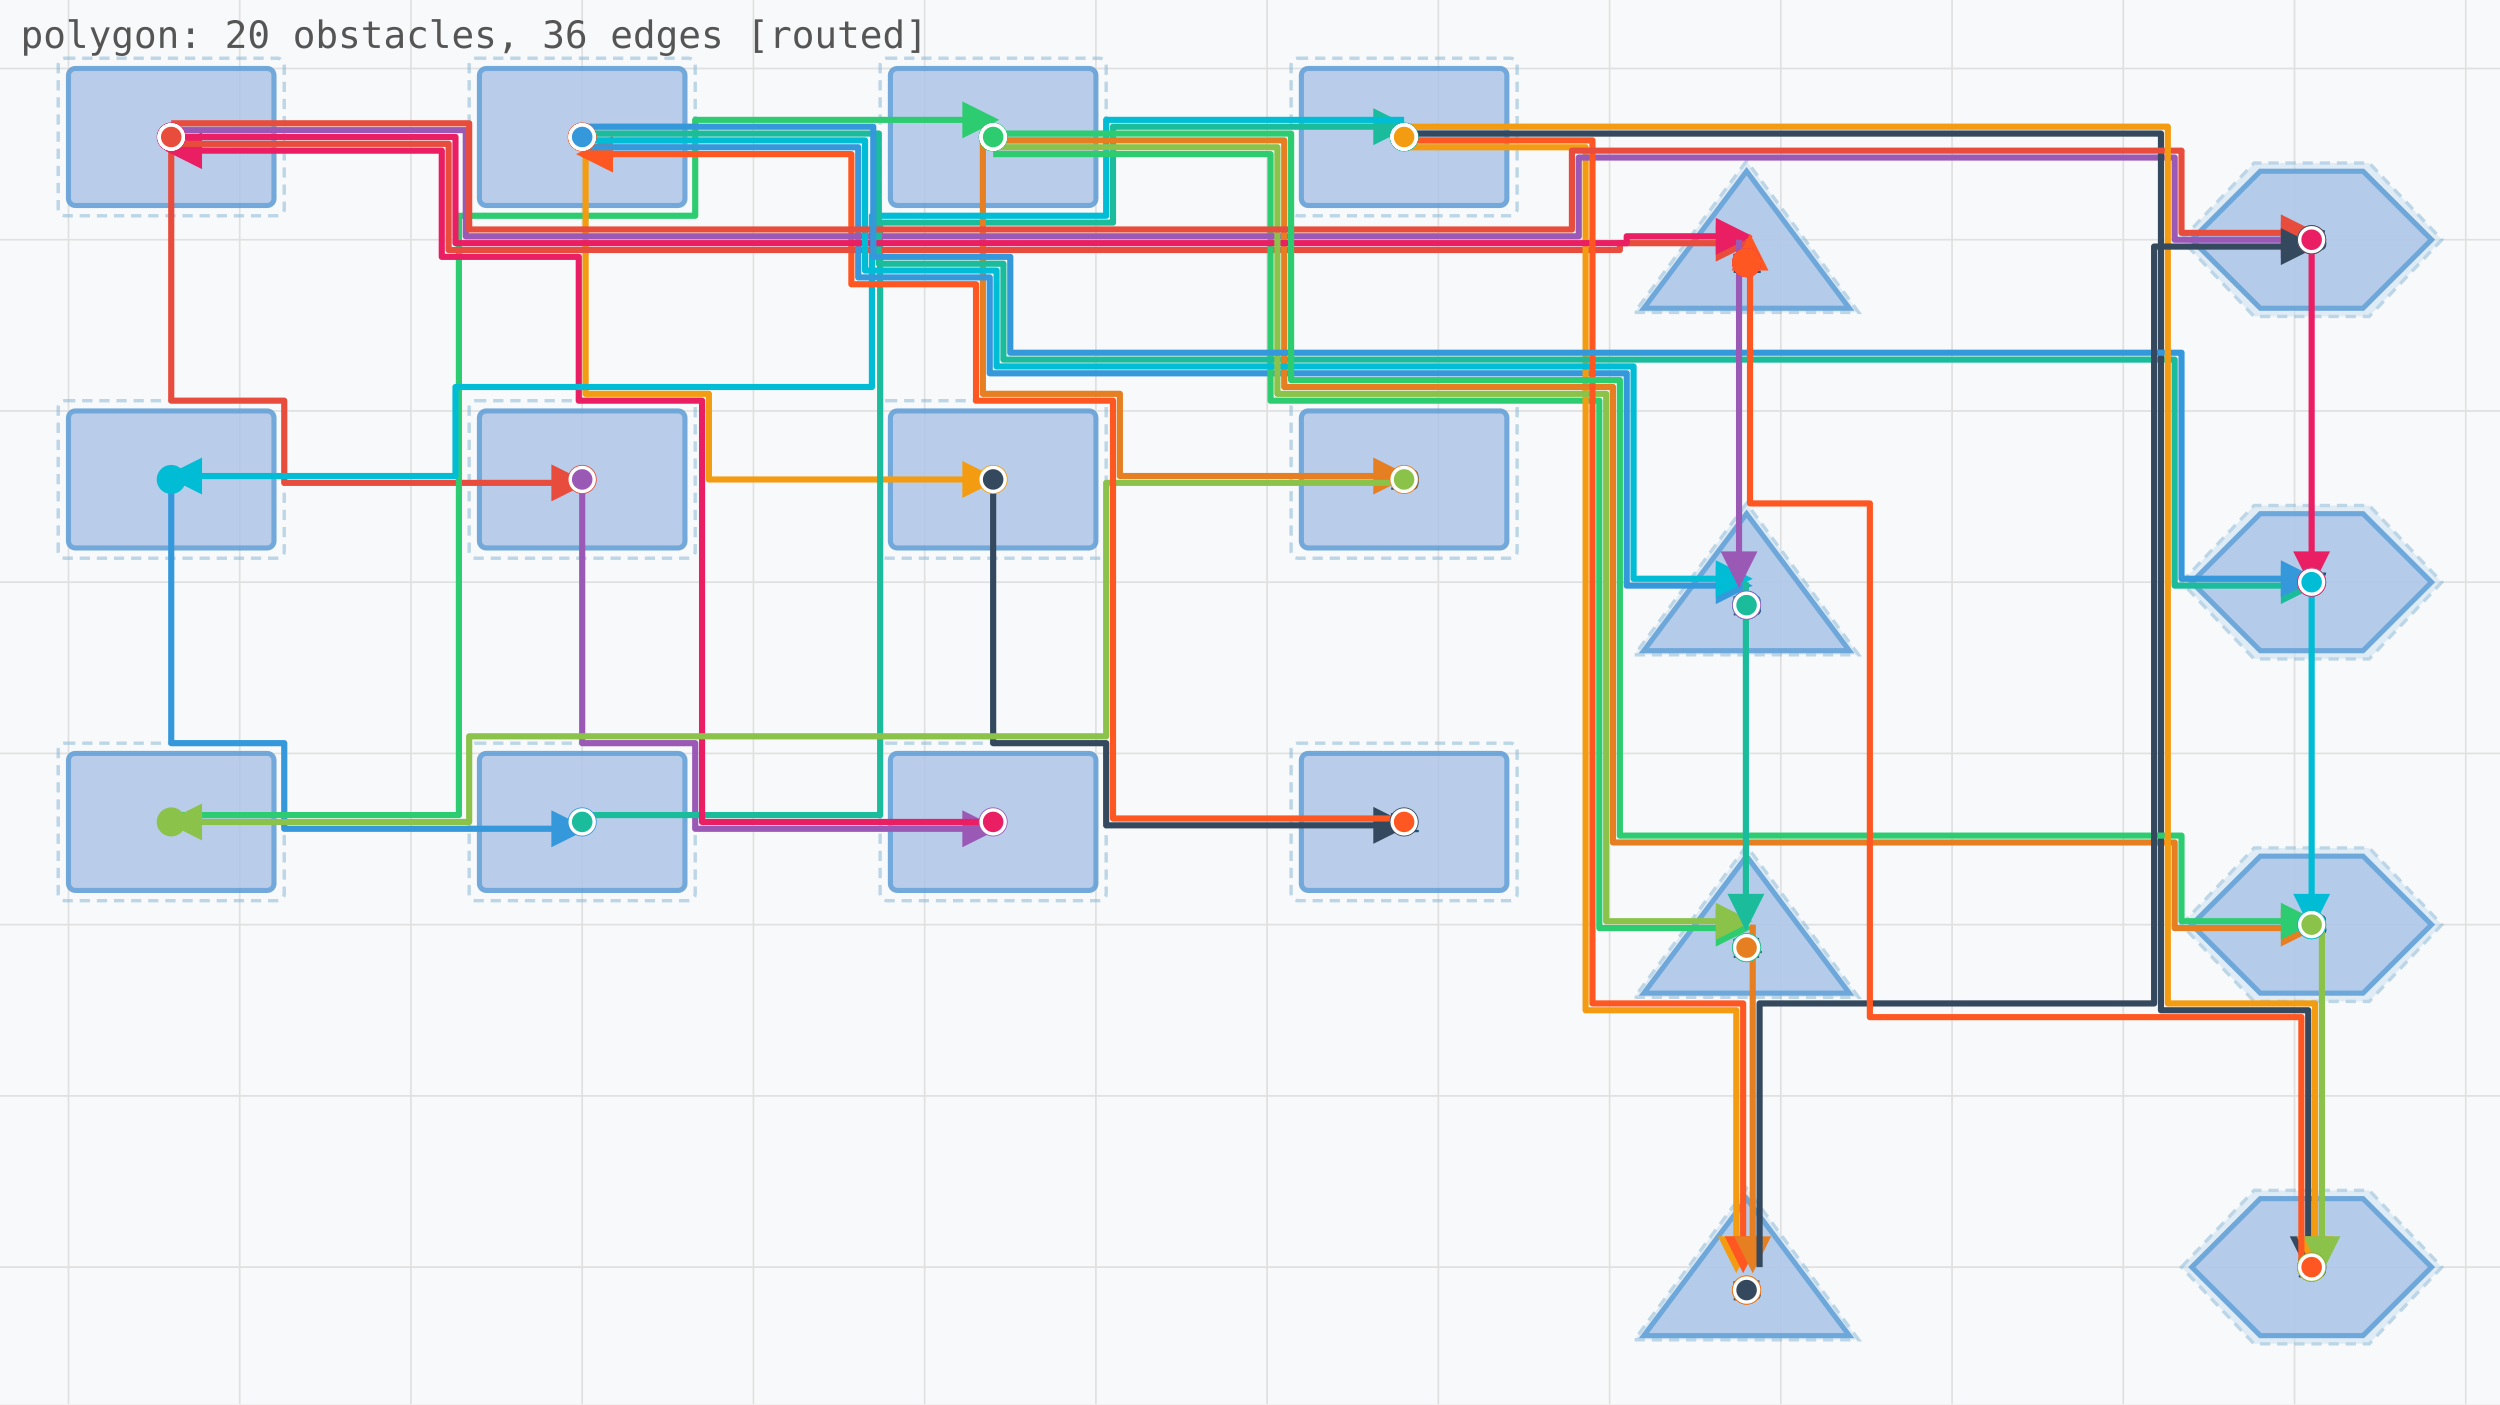
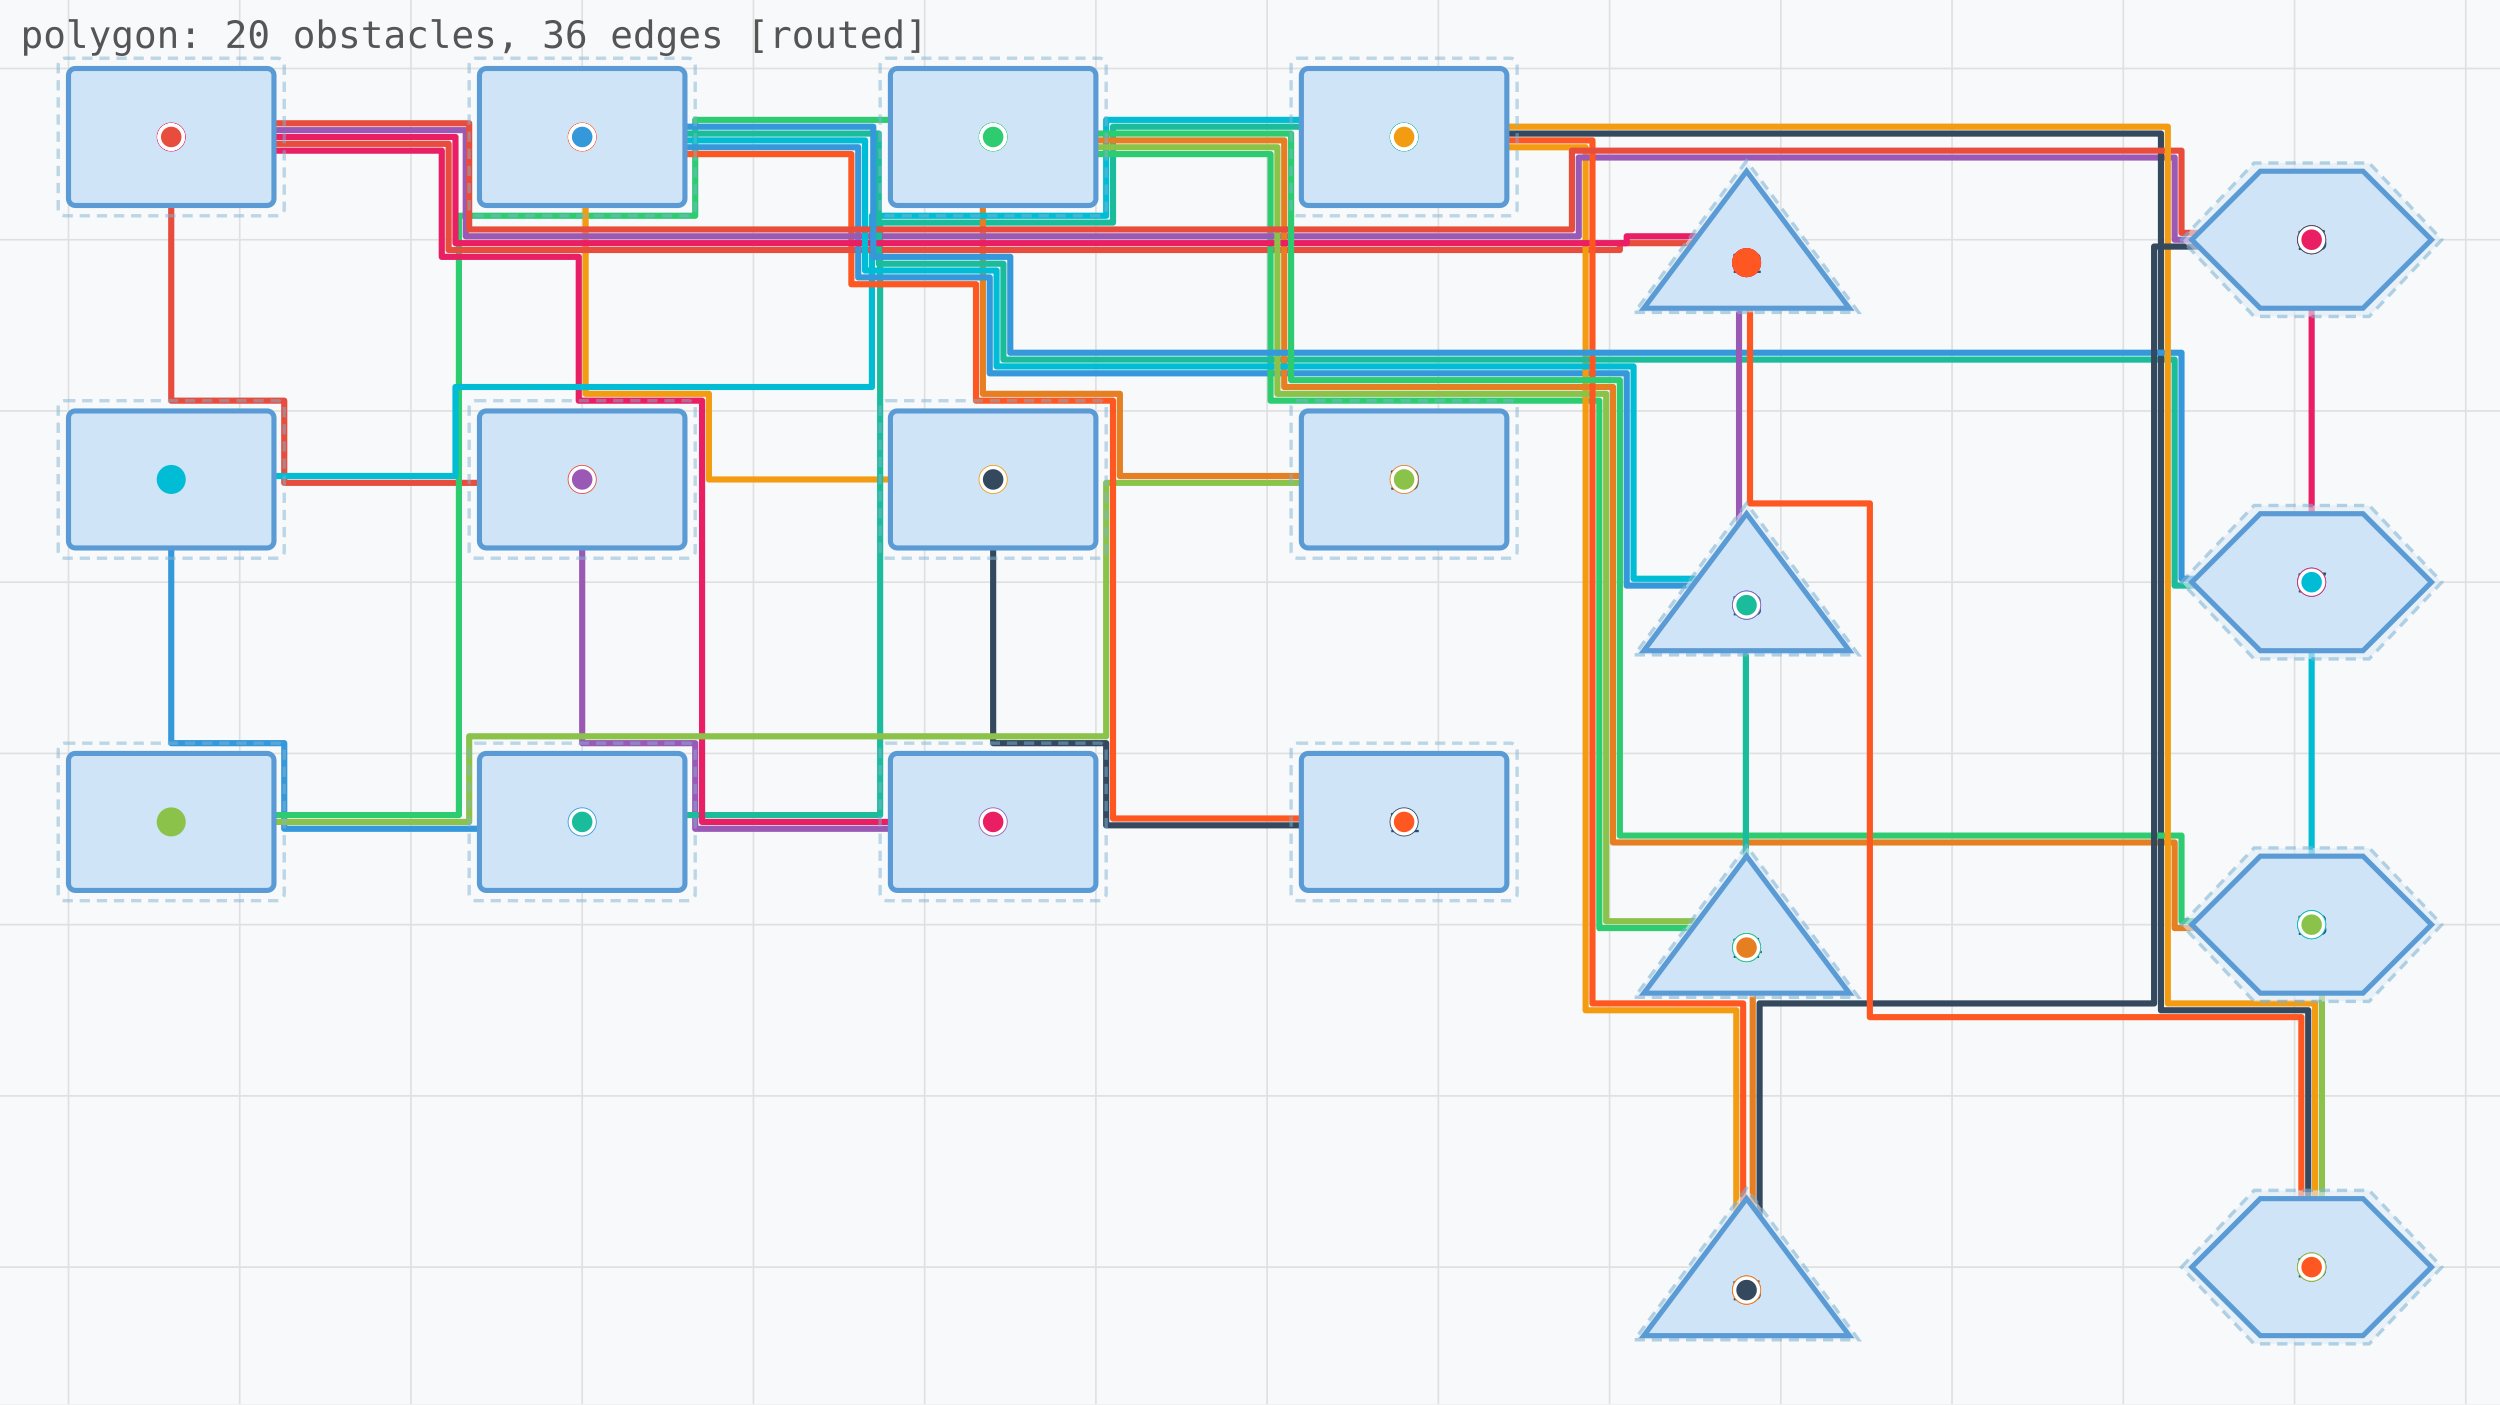
<svg xmlns="http://www.w3.org/2000/svg" width="730.0" height="410.0" style="font-family:monospace">
  <rect width="730.0" height="410.0" fill="#f8f9fa" />
  <defs>
    <marker id="arr" markerWidth="6" markerHeight="6" refX="5" refY="3" orient="auto">
      <path d="M0,0 L6,3 L0,6 Z" fill="context-stroke" />
    </marker>
  </defs>
  <line x1="-30" y1="0" x2="-30" y2="410" stroke="#e0e0e0" stroke-width="0.5" />
  <line x1="20" y1="0" x2="20" y2="410" stroke="#e0e0e0" stroke-width="0.5" />
  <line x1="70" y1="0" x2="70" y2="410" stroke="#e0e0e0" stroke-width="0.5" />
  <line x1="120" y1="0" x2="120" y2="410" stroke="#e0e0e0" stroke-width="0.5" />
  <line x1="170" y1="0" x2="170" y2="410" stroke="#e0e0e0" stroke-width="0.5" />
  <line x1="220" y1="0" x2="220" y2="410" stroke="#e0e0e0" stroke-width="0.5" />
  <line x1="270" y1="0" x2="270" y2="410" stroke="#e0e0e0" stroke-width="0.5" />
  <line x1="320" y1="0" x2="320" y2="410" stroke="#e0e0e0" stroke-width="0.5" />
  <line x1="370" y1="0" x2="370" y2="410" stroke="#e0e0e0" stroke-width="0.5" />
  <line x1="420" y1="0" x2="420" y2="410" stroke="#e0e0e0" stroke-width="0.5" />
  <line x1="470" y1="0" x2="470" y2="410" stroke="#e0e0e0" stroke-width="0.5" />
  <line x1="520" y1="0" x2="520" y2="410" stroke="#e0e0e0" stroke-width="0.5" />
  <line x1="570" y1="0" x2="570" y2="410" stroke="#e0e0e0" stroke-width="0.5" />
  <line x1="620" y1="0" x2="620" y2="410" stroke="#e0e0e0" stroke-width="0.5" />
  <line x1="670" y1="0" x2="670" y2="410" stroke="#e0e0e0" stroke-width="0.5" />
  <line x1="720" y1="0" x2="720" y2="410" stroke="#e0e0e0" stroke-width="0.5" />
  <line x1="0" y1="-30" x2="730" y2="-30" stroke="#e0e0e0" stroke-width="0.5" />
  <line x1="0" y1="20" x2="730" y2="20" stroke="#e0e0e0" stroke-width="0.5" />
  <line x1="0" y1="70" x2="730" y2="70" stroke="#e0e0e0" stroke-width="0.5" />
  <line x1="0" y1="120" x2="730" y2="120" stroke="#e0e0e0" stroke-width="0.5" />
  <line x1="0" y1="170" x2="730" y2="170" stroke="#e0e0e0" stroke-width="0.5" />
  <line x1="0" y1="220" x2="730" y2="220" stroke="#e0e0e0" stroke-width="0.5" />
  <line x1="0" y1="270" x2="730" y2="270" stroke="#e0e0e0" stroke-width="0.5" />
  <line x1="0" y1="320" x2="730" y2="320" stroke="#e0e0e0" stroke-width="0.5" />
  <line x1="0" y1="370" x2="730" y2="370" stroke="#e0e0e0" stroke-width="0.5" />
-   <rect x="17.0" y="17.0" width="66.0" height="46.0" rx="2" fill="none" stroke="#7fb3d3" stroke-width="1" opacity="0.5" stroke-dasharray="3,2" />
-   <rect x="20.0" y="20.0" width="60.0" height="40.0" rx="2" fill="#aec6e8" stroke="#5b9bd5" stroke-width="1.5" opacity="0.85" />
-   <text x="50.0" y="43.0" font-size="8" fill="#1a5276" text-anchor="middle">0</text>
-   <rect x="17.0" y="117.0" width="66.0" height="46.0" rx="2" fill="none" stroke="#7fb3d3" stroke-width="1" opacity="0.5" stroke-dasharray="3,2" />
-   <rect x="20.0" y="120.0" width="60.0" height="40.0" rx="2" fill="#aec6e8" stroke="#5b9bd5" stroke-width="1.5" opacity="0.85" />
-   <text x="50.0" y="143.0" font-size="8" fill="#1a5276" text-anchor="middle">1</text>
-   <rect x="17.0" y="217.0" width="66.0" height="46.0" rx="2" fill="none" stroke="#7fb3d3" stroke-width="1" opacity="0.5" stroke-dasharray="3,2" />
-   <rect x="20.0" y="220.0" width="60.0" height="40.0" rx="2" fill="#aec6e8" stroke="#5b9bd5" stroke-width="1.5" opacity="0.85" />
-   <text x="50.0" y="243.0" font-size="8" fill="#1a5276" text-anchor="middle">2</text>
-   <rect x="137.0" y="17.0" width="66.0" height="46.0" rx="2" fill="none" stroke="#7fb3d3" stroke-width="1" opacity="0.5" stroke-dasharray="3,2" />
-   <rect x="140.0" y="20.0" width="60.0" height="40.0" rx="2" fill="#aec6e8" stroke="#5b9bd5" stroke-width="1.5" opacity="0.85" />
-   <text x="170.0" y="43.0" font-size="8" fill="#1a5276" text-anchor="middle">3</text>
-   <rect x="137.0" y="117.0" width="66.0" height="46.0" rx="2" fill="none" stroke="#7fb3d3" stroke-width="1" opacity="0.5" stroke-dasharray="3,2" />
-   <rect x="140.0" y="120.0" width="60.0" height="40.0" rx="2" fill="#aec6e8" stroke="#5b9bd5" stroke-width="1.5" opacity="0.85" />
-   <text x="170.0" y="143.0" font-size="8" fill="#1a5276" text-anchor="middle">4</text>
-   <rect x="137.0" y="217.0" width="66.0" height="46.0" rx="2" fill="none" stroke="#7fb3d3" stroke-width="1" opacity="0.5" stroke-dasharray="3,2" />
-   <rect x="140.0" y="220.0" width="60.0" height="40.0" rx="2" fill="#aec6e8" stroke="#5b9bd5" stroke-width="1.5" opacity="0.85" />
-   <text x="170.0" y="243.0" font-size="8" fill="#1a5276" text-anchor="middle">5</text>
-   <rect x="257.0" y="17.0" width="66.0" height="46.0" rx="2" fill="none" stroke="#7fb3d3" stroke-width="1" opacity="0.5" stroke-dasharray="3,2" />
-   <rect x="260.0" y="20.0" width="60.0" height="40.0" rx="2" fill="#aec6e8" stroke="#5b9bd5" stroke-width="1.5" opacity="0.85" />
-   <text x="290.0" y="43.0" font-size="8" fill="#1a5276" text-anchor="middle">6</text>
-   <rect x="257.0" y="117.0" width="66.0" height="46.0" rx="2" fill="none" stroke="#7fb3d3" stroke-width="1" opacity="0.5" stroke-dasharray="3,2" />
-   <rect x="260.0" y="120.0" width="60.0" height="40.0" rx="2" fill="#aec6e8" stroke="#5b9bd5" stroke-width="1.5" opacity="0.85" />
-   <text x="290.0" y="143.0" font-size="8" fill="#1a5276" text-anchor="middle">7</text>
-   <rect x="257.0" y="217.0" width="66.0" height="46.0" rx="2" fill="none" stroke="#7fb3d3" stroke-width="1" opacity="0.5" stroke-dasharray="3,2" />
-   <rect x="260.0" y="220.0" width="60.0" height="40.0" rx="2" fill="#aec6e8" stroke="#5b9bd5" stroke-width="1.5" opacity="0.85" />
-   <text x="290.0" y="243.0" font-size="8" fill="#1a5276" text-anchor="middle">8</text>
-   <rect x="377.0" y="17.0" width="66.0" height="46.0" rx="2" fill="none" stroke="#7fb3d3" stroke-width="1" opacity="0.5" stroke-dasharray="3,2" />
-   <rect x="380.0" y="20.0" width="60.0" height="40.0" rx="2" fill="#aec6e8" stroke="#5b9bd5" stroke-width="1.5" opacity="0.85" />
-   <text x="410.0" y="43.0" font-size="8" fill="#1a5276" text-anchor="middle">9</text>
-   <rect x="377.0" y="117.0" width="66.0" height="46.0" rx="2" fill="none" stroke="#7fb3d3" stroke-width="1" opacity="0.5" stroke-dasharray="3,2" />
-   <rect x="380.0" y="120.0" width="60.0" height="40.0" rx="2" fill="#aec6e8" stroke="#5b9bd5" stroke-width="1.5" opacity="0.85" />
-   <text x="410.0" y="143.0" font-size="8" fill="#1a5276" text-anchor="middle">10</text>
-   <rect x="377.0" y="217.0" width="66.0" height="46.0" rx="2" fill="none" stroke="#7fb3d3" stroke-width="1" opacity="0.5" stroke-dasharray="3,2" />
-   <rect x="380.0" y="220.0" width="60.0" height="40.0" rx="2" fill="#aec6e8" stroke="#5b9bd5" stroke-width="1.5" opacity="0.85" />
-   <text x="410.0" y="243.0" font-size="8" fill="#1a5276" text-anchor="middle">11</text>
-   <polygon points="510.0,47.0 477.3,91.2 542.7,91.2" fill="#c8dff0" stroke="#7fb3d3" stroke-width="1" opacity="0.5" stroke-dasharray="3,2" />
-   <polygon points="510.0,50.0 480.0,90.0 540.0,90.0" fill="#aec6e8" stroke="#5b9bd5" stroke-width="1.5" opacity="0.85" />
-   <text x="510.0" y="79.7" font-size="8" fill="#1a5276" text-anchor="middle">12</text>
-   <polygon points="510.0,147.0 477.3,191.2 542.7,191.2" fill="#c8dff0" stroke="#7fb3d3" stroke-width="1" opacity="0.5" stroke-dasharray="3,2" />
-   <polygon points="510.0,150.0 480.0,190.0 540.0,190.0" fill="#aec6e8" stroke="#5b9bd5" stroke-width="1.5" opacity="0.85" />
-   <text x="510.0" y="179.7" font-size="8" fill="#1a5276" text-anchor="middle">13</text>
-   <polygon points="510.0,247.0 477.3,291.2 542.7,291.2" fill="#c8dff0" stroke="#7fb3d3" stroke-width="1" opacity="0.5" stroke-dasharray="3,2" />
-   <polygon points="510.0,250.0 480.0,290.0 540.0,290.0" fill="#aec6e8" stroke="#5b9bd5" stroke-width="1.5" opacity="0.85" />
-   <text x="510.0" y="279.7" font-size="8" fill="#1a5276" text-anchor="middle">14</text>
-   <polygon points="510.0,347.0 477.3,391.2 542.7,391.2" fill="#c8dff0" stroke="#7fb3d3" stroke-width="1" opacity="0.5" stroke-dasharray="3,2" />
-   <polygon points="510.0,350.0 480.0,390.0 540.0,390.0" fill="#aec6e8" stroke="#5b9bd5" stroke-width="1.5" opacity="0.85" />
-   <text x="510.0" y="379.7" font-size="8" fill="#1a5276" text-anchor="middle">15</text>
-   <polygon points="637.0,70.0 658.2,47.6 691.8,47.6 713.0,70.0 691.8,92.4 658.2,92.4" fill="#c8dff0" stroke="#7fb3d3" stroke-width="1" opacity="0.5" stroke-dasharray="3,2" />
-   <polygon points="640.0,70.0 660.0,50.0 690.0,50.0 710.0,70.0 690.0,90.0 660.0,90.0" fill="#aec6e8" stroke="#5b9bd5" stroke-width="1.5" opacity="0.85" />
-   <text x="675.0" y="73.0" font-size="8" fill="#1a5276" text-anchor="middle">16</text>
-   <polygon points="637.0,170.0 658.2,147.6 691.8,147.6 713.0,170.0 691.8,192.4 658.2,192.4" fill="#c8dff0" stroke="#7fb3d3" stroke-width="1" opacity="0.5" stroke-dasharray="3,2" />
-   <polygon points="640.0,170.0 660.0,150.0 690.0,150.0 710.0,170.0 690.0,190.0 660.0,190.0" fill="#aec6e8" stroke="#5b9bd5" stroke-width="1.5" opacity="0.85" />
-   <text x="675.0" y="173.0" font-size="8" fill="#1a5276" text-anchor="middle">17</text>
-   <polygon points="637.0,270.0 658.2,247.6 691.8,247.6 713.0,270.0 691.8,292.4 658.2,292.4" fill="#c8dff0" stroke="#7fb3d3" stroke-width="1" opacity="0.5" stroke-dasharray="3,2" />
-   <polygon points="640.0,270.0 660.0,250.0 690.0,250.0 710.0,270.0 690.0,290.0 660.0,290.0" fill="#aec6e8" stroke="#5b9bd5" stroke-width="1.5" opacity="0.85" />
-   <text x="675.0" y="273.0" font-size="8" fill="#1a5276" text-anchor="middle">18</text>
-   <polygon points="637.0,370.0 658.2,347.6 691.8,347.6 713.0,370.0 691.8,392.4 658.2,392.4" fill="#c8dff0" stroke="#7fb3d3" stroke-width="1" opacity="0.5" stroke-dasharray="3,2" />
-   <polygon points="640.0,370.0 660.0,350.0 690.0,350.0 710.0,370.0 690.0,390.0 660.0,390.0" fill="#aec6e8" stroke="#5b9bd5" stroke-width="1.5" opacity="0.85" />
-   <text x="675.0" y="373.0" font-size="8" fill="#1a5276" text-anchor="middle">19</text>
  <polyline points="50.0,40.0 50.0,117.0 83.0,117.0 83.0,141.0 170.0,141.0" fill="none" stroke="#e74c3c" stroke-width="1.8" stroke-linejoin="round" marker-end="url(#arr)" />
  <polyline points="50.0,140.0 50.0,217.0 83.0,217.0 83.0,242.0 170.0,242.0" fill="none" stroke="#3498db" stroke-width="1.8" stroke-linejoin="round" marker-end="url(#arr)" />
  <polyline points="50.0,238.0 134.0,238.0 134.0,63.0 203.0,63.0 203.0,35.0 290.0,35.0" fill="none" stroke="#2ecc71" stroke-width="1.8" stroke-linejoin="round" marker-end="url(#arr)" />
  <polyline points="171.0,40.0 171.0,115.0 207.0,115.0 207.0,140.0 290.0,140.0" fill="none" stroke="#f39c12" stroke-width="1.8" stroke-linejoin="round" marker-end="url(#arr)" />
  <polyline points="170.0,140.0 170.0,217.0 203.0,217.0 203.0,242.0 290.0,242.0" fill="none" stroke="#9b59b6" stroke-width="1.8" stroke-linejoin="round" marker-end="url(#arr)" />
  <polyline points="170.0,238.0 257.0,238.0 257.0,65.0 325.0,65.0 325.0,37.0 410.0,37.0" fill="none" stroke="#1abc9c" stroke-width="1.8" stroke-linejoin="round" marker-end="url(#arr)" />
  <polyline points="287.0,40.0 287.0,115.0 327.0,115.0 327.0,139.0 410.0,139.0" fill="none" stroke="#e67e22" stroke-width="1.8" stroke-linejoin="round" marker-end="url(#arr)" />
  <polyline points="290.0,140.0 290.0,217.0 323.0,217.0 323.0,241.0 410.0,241.0" fill="none" stroke="#34495e" stroke-width="1.8" stroke-linejoin="round" marker-end="url(#arr)" />
  <polyline points="290.0,240.0 205.0,240.0 205.0,117.0 169.0,117.0 169.0,75.0 129.0,75.0 129.0,44.0 50.0,44.0" fill="none" stroke="#e91e63" stroke-width="1.8" stroke-linejoin="round" marker-end="url(#arr)" />
  <polyline points="410.0,35.0 323.0,35.0 323.0,63.0 254.6,63.0 254.6,113.0 133.0,113.0 133.0,139.0 50.0,139.0" fill="none" stroke="#00bcd4" stroke-width="1.8" stroke-linejoin="round" marker-end="url(#arr)" />
  <polyline points="410.0,141.0 323.0,141.0 323.0,215.0 137.0,215.0 137.0,240.0 50.0,240.0" fill="none" stroke="#8bc34a" stroke-width="1.8" stroke-linejoin="round" marker-end="url(#arr)" />
  <polyline points="410.0,239.0 325.0,239.0 325.0,117.0 285.0,117.0 285.0,83.0 248.6,83.0 248.6,45.0 170.0,45.0" fill="none" stroke="#ff5722" stroke-width="1.8" stroke-linejoin="round" marker-end="url(#arr)" />
  <polyline points="50.0,42.0 131.0,42.0 131.0,73.0 473.0,73.0 473.0,71.0 510.0,71.0" fill="none" stroke="#e74c3c" stroke-width="1.8" stroke-linejoin="round" marker-end="url(#arr)" />
  <polyline points="170.0,43.0 250.6,43.0 250.6,81.0 289.0,81.0 289.0,109.0 475.0,109.0 475.0,171.0 510.0,171.0" fill="none" stroke="#3498db" stroke-width="1.8" stroke-linejoin="round" marker-end="url(#arr)" />
  <polyline points="290.0,45.0 371.0,45.0 371.0,117.0 467.0,117.0 467.0,271.0 510.0,271.0" fill="none" stroke="#2ecc71" stroke-width="1.8" stroke-linejoin="round" marker-end="url(#arr)" />
  <polyline points="410.0,43.0 463.0,43.0 463.0,295.0 507.0,295.0 507.0,370.0" fill="none" stroke="#f39c12" stroke-width="1.8" stroke-linejoin="round" marker-end="url(#arr)" />
  <polyline points="50.0,38.0 136.0,38.0 136.0,69.0 461.0,69.0 461.0,46.0 635.0,46.0 635.0,70.0 675.0,70.0" fill="none" stroke="#9b59b6" stroke-width="1.8" stroke-linejoin="round" marker-end="url(#arr)" />
  <polyline points="170.0,39.0 256.6,39.0 256.6,77.0 293.0,77.0 293.0,105.0 635.0,105.0 635.0,171.0 675.0,171.0" fill="none" stroke="#1abc9c" stroke-width="1.8" stroke-linejoin="round" marker-end="url(#arr)" />
  <polyline points="290.0,41.0 375.0,41.0 375.0,113.0 471.0,113.0 471.0,246.0 635.0,246.0 635.0,271.0 675.0,271.0" fill="none" stroke="#e67e22" stroke-width="1.8" stroke-linejoin="round" marker-end="url(#arr)" />
  <polyline points="410.0,39.0 631.0,39.0 631.0,295.0 674.0,295.0 674.0,370.0" fill="none" stroke="#34495e" stroke-width="1.8" stroke-linejoin="round" marker-end="url(#arr)" />
  <polyline points="50.0,40.0 133.0,40.0 133.0,71.0 475.0,71.0 475.0,69.0 510.0,69.0" fill="none" stroke="#e91e63" stroke-width="1.8" stroke-linejoin="round" marker-end="url(#arr)" />
  <polyline points="170.0,41.0 252.6,41.0 252.6,79.0 291.0,79.0 291.0,107.0 477.0,107.0 477.0,169.0 510.0,169.0" fill="none" stroke="#00bcd4" stroke-width="1.8" stroke-linejoin="round" marker-end="url(#arr)" />
  <polyline points="290.0,43.0 373.0,43.0 373.0,115.0 469.0,115.0 469.0,269.0 510.0,269.0" fill="none" stroke="#8bc34a" stroke-width="1.8" stroke-linejoin="round" marker-end="url(#arr)" />
  <polyline points="410.0,41.0 465.0,41.0 465.0,293.0 509.0,293.0 509.0,370.0" fill="none" stroke="#ff5722" stroke-width="1.8" stroke-linejoin="round" marker-end="url(#arr)" />
  <polyline points="50.0,36.0 137.0,36.0 137.0,67.0 459.0,67.0 459.0,44.0 637.0,44.0 637.0,68.0 675.0,68.0" fill="none" stroke="#e74c3c" stroke-width="1.8" stroke-linejoin="round" marker-end="url(#arr)" />
  <polyline points="170.0,37.0 255.0,37.0 255.0,75.0 295.0,75.0 295.0,103.0 637.0,103.0 637.0,169.0 675.0,169.0" fill="none" stroke="#3498db" stroke-width="1.8" stroke-linejoin="round" marker-end="url(#arr)" />
  <polyline points="290.0,39.0 377.0,39.0 377.0,111.0 473.0,111.0 473.0,244.0 637.0,244.0 637.0,269.0 675.0,269.0" fill="none" stroke="#2ecc71" stroke-width="1.8" stroke-linejoin="round" marker-end="url(#arr)" />
  <polyline points="410.0,37.0 633.0,37.0 633.0,293.0 676.0,293.0 676.0,370.0" fill="none" stroke="#f39c12" stroke-width="1.8" stroke-linejoin="round" marker-end="url(#arr)" />
  <polyline points="507.8,70.0 507.8,170.0" fill="none" stroke="#9b59b6" stroke-width="1.8" stroke-linejoin="round" marker-end="url(#arr)" />
  <polyline points="509.8,170.0 509.8,270.0" fill="none" stroke="#1abc9c" stroke-width="1.8" stroke-linejoin="round" marker-end="url(#arr)" />
  <polyline points="511.8,270.0 511.8,370.0" fill="none" stroke="#e67e22" stroke-width="1.8" stroke-linejoin="round" marker-end="url(#arr)" />
  <polyline points="513.8,370.0 513.8,293.0 629.0,293.0 629.0,72.0 675.0,72.0" fill="none" stroke="#34495e" stroke-width="1.8" stroke-linejoin="round" marker-end="url(#arr)" />
  <polyline points="675.0,70.0 675.0,170.0" fill="none" stroke="#e91e63" stroke-width="1.8" stroke-linejoin="round" marker-end="url(#arr)" />
  <polyline points="675.0,170.0 675.0,270.0" fill="none" stroke="#00bcd4" stroke-width="1.8" stroke-linejoin="round" marker-end="url(#arr)" />
  <polyline points="678.0,270.0 678.0,370.0" fill="none" stroke="#8bc34a" stroke-width="1.8" stroke-linejoin="round" marker-end="url(#arr)" />
  <polyline points="672.0,370.0 672.0,297.0 546.0,297.0 546.0,147.0 511.0,147.0 511.0,70.0" fill="none" stroke="#ff5722" stroke-width="1.8" stroke-linejoin="round" marker-end="url(#arr)" />
+   <rect x="17.0" y="17.0" width="66.0" height="46.0" rx="2" fill="none" stroke="#7fb3d3" stroke-width="1" opacity="0.5" stroke-dasharray="3,2" />
+   <rect x="20.0" y="20.0" width="60.0" height="40.0" rx="2" fill="#d0e4f7" stroke="#5b9bd5" stroke-width="1.5" opacity="1.0" />
+   <text x="50.0" y="43.0" font-size="8" fill="#1a5276" text-anchor="middle">0</text>
+   <rect x="17.0" y="117.0" width="66.0" height="46.0" rx="2" fill="none" stroke="#7fb3d3" stroke-width="1" opacity="0.5" stroke-dasharray="3,2" />
+   <rect x="20.0" y="120.0" width="60.0" height="40.0" rx="2" fill="#d0e4f7" stroke="#5b9bd5" stroke-width="1.5" opacity="1.0" />
+   <text x="50.0" y="143.0" font-size="8" fill="#1a5276" text-anchor="middle">1</text>
+   <rect x="17.0" y="217.0" width="66.0" height="46.0" rx="2" fill="none" stroke="#7fb3d3" stroke-width="1" opacity="0.5" stroke-dasharray="3,2" />
+   <rect x="20.0" y="220.0" width="60.0" height="40.0" rx="2" fill="#d0e4f7" stroke="#5b9bd5" stroke-width="1.5" opacity="1.0" />
+   <text x="50.0" y="243.0" font-size="8" fill="#1a5276" text-anchor="middle">2</text>
+   <rect x="137.0" y="17.0" width="66.0" height="46.0" rx="2" fill="none" stroke="#7fb3d3" stroke-width="1" opacity="0.5" stroke-dasharray="3,2" />
+   <rect x="140.0" y="20.0" width="60.0" height="40.0" rx="2" fill="#d0e4f7" stroke="#5b9bd5" stroke-width="1.5" opacity="1.0" />
+   <text x="170.0" y="43.0" font-size="8" fill="#1a5276" text-anchor="middle">3</text>
+   <rect x="137.0" y="117.0" width="66.0" height="46.0" rx="2" fill="none" stroke="#7fb3d3" stroke-width="1" opacity="0.5" stroke-dasharray="3,2" />
+   <rect x="140.0" y="120.0" width="60.0" height="40.0" rx="2" fill="#d0e4f7" stroke="#5b9bd5" stroke-width="1.5" opacity="1.0" />
+   <text x="170.0" y="143.0" font-size="8" fill="#1a5276" text-anchor="middle">4</text>
+   <rect x="137.0" y="217.0" width="66.0" height="46.0" rx="2" fill="none" stroke="#7fb3d3" stroke-width="1" opacity="0.5" stroke-dasharray="3,2" />
+   <rect x="140.0" y="220.0" width="60.0" height="40.0" rx="2" fill="#d0e4f7" stroke="#5b9bd5" stroke-width="1.5" opacity="1.0" />
+   <text x="170.0" y="243.0" font-size="8" fill="#1a5276" text-anchor="middle">5</text>
+   <rect x="257.0" y="17.0" width="66.0" height="46.0" rx="2" fill="none" stroke="#7fb3d3" stroke-width="1" opacity="0.5" stroke-dasharray="3,2" />
+   <rect x="260.0" y="20.0" width="60.0" height="40.0" rx="2" fill="#d0e4f7" stroke="#5b9bd5" stroke-width="1.5" opacity="1.0" />
+   <text x="290.0" y="43.0" font-size="8" fill="#1a5276" text-anchor="middle">6</text>
+   <rect x="257.0" y="117.0" width="66.0" height="46.0" rx="2" fill="none" stroke="#7fb3d3" stroke-width="1" opacity="0.5" stroke-dasharray="3,2" />
+   <rect x="260.0" y="120.0" width="60.0" height="40.0" rx="2" fill="#d0e4f7" stroke="#5b9bd5" stroke-width="1.5" opacity="1.0" />
+   <text x="290.0" y="143.0" font-size="8" fill="#1a5276" text-anchor="middle">7</text>
+   <rect x="257.0" y="217.0" width="66.0" height="46.0" rx="2" fill="none" stroke="#7fb3d3" stroke-width="1" opacity="0.5" stroke-dasharray="3,2" />
+   <rect x="260.0" y="220.0" width="60.0" height="40.0" rx="2" fill="#d0e4f7" stroke="#5b9bd5" stroke-width="1.5" opacity="1.0" />
+   <text x="290.0" y="243.0" font-size="8" fill="#1a5276" text-anchor="middle">8</text>
+   <rect x="377.0" y="17.0" width="66.0" height="46.0" rx="2" fill="none" stroke="#7fb3d3" stroke-width="1" opacity="0.5" stroke-dasharray="3,2" />
+   <rect x="380.0" y="20.0" width="60.0" height="40.0" rx="2" fill="#d0e4f7" stroke="#5b9bd5" stroke-width="1.5" opacity="1.0" />
+   <text x="410.0" y="43.0" font-size="8" fill="#1a5276" text-anchor="middle">9</text>
+   <rect x="377.0" y="117.0" width="66.0" height="46.0" rx="2" fill="none" stroke="#7fb3d3" stroke-width="1" opacity="0.5" stroke-dasharray="3,2" />
+   <rect x="380.0" y="120.0" width="60.0" height="40.0" rx="2" fill="#d0e4f7" stroke="#5b9bd5" stroke-width="1.5" opacity="1.0" />
+   <text x="410.0" y="143.0" font-size="8" fill="#1a5276" text-anchor="middle">10</text>
+   <rect x="377.0" y="217.0" width="66.0" height="46.0" rx="2" fill="none" stroke="#7fb3d3" stroke-width="1" opacity="0.5" stroke-dasharray="3,2" />
+   <rect x="380.0" y="220.0" width="60.0" height="40.0" rx="2" fill="#d0e4f7" stroke="#5b9bd5" stroke-width="1.5" opacity="1.0" />
+   <text x="410.0" y="243.0" font-size="8" fill="#1a5276" text-anchor="middle">11</text>
+   <polygon points="510.0,47.0 477.3,91.2 542.7,91.2" fill="#deeaf7" stroke="#7fb3d3" stroke-width="1" opacity="0.6" stroke-dasharray="3,2" />
+   <polygon points="510.0,50.0 480.0,90.0 540.0,90.0" fill="#d0e4f7" stroke="#5b9bd5" stroke-width="1.5" opacity="1.0" />
+   <text x="510.0" y="79.7" font-size="8" fill="#1a5276" text-anchor="middle">12</text>
+   <polygon points="510.0,147.0 477.3,191.2 542.7,191.2" fill="#deeaf7" stroke="#7fb3d3" stroke-width="1" opacity="0.6" stroke-dasharray="3,2" />
+   <polygon points="510.0,150.0 480.0,190.0 540.0,190.0" fill="#d0e4f7" stroke="#5b9bd5" stroke-width="1.5" opacity="1.0" />
+   <text x="510.0" y="179.7" font-size="8" fill="#1a5276" text-anchor="middle">13</text>
+   <polygon points="510.0,247.0 477.3,291.2 542.7,291.2" fill="#deeaf7" stroke="#7fb3d3" stroke-width="1" opacity="0.6" stroke-dasharray="3,2" />
+   <polygon points="510.0,250.0 480.0,290.0 540.0,290.0" fill="#d0e4f7" stroke="#5b9bd5" stroke-width="1.5" opacity="1.0" />
+   <text x="510.0" y="279.7" font-size="8" fill="#1a5276" text-anchor="middle">14</text>
+   <polygon points="510.0,347.0 477.3,391.2 542.7,391.2" fill="#deeaf7" stroke="#7fb3d3" stroke-width="1" opacity="0.6" stroke-dasharray="3,2" />
+   <polygon points="510.0,350.0 480.0,390.0 540.0,390.0" fill="#d0e4f7" stroke="#5b9bd5" stroke-width="1.5" opacity="1.0" />
+   <text x="510.0" y="379.7" font-size="8" fill="#1a5276" text-anchor="middle">15</text>
+   <polygon points="637.0,70.0 658.2,47.6 691.8,47.6 713.0,70.0 691.8,92.4 658.2,92.4" fill="#deeaf7" stroke="#7fb3d3" stroke-width="1" opacity="0.6" stroke-dasharray="3,2" />
+   <polygon points="640.0,70.0 660.0,50.0 690.0,50.0 710.0,70.0 690.0,90.0 660.0,90.0" fill="#d0e4f7" stroke="#5b9bd5" stroke-width="1.5" opacity="1.0" />
+   <text x="675.0" y="73.0" font-size="8" fill="#1a5276" text-anchor="middle">16</text>
+   <polygon points="637.0,170.0 658.2,147.6 691.8,147.6 713.0,170.0 691.8,192.4 658.2,192.4" fill="#deeaf7" stroke="#7fb3d3" stroke-width="1" opacity="0.6" stroke-dasharray="3,2" />
+   <polygon points="640.0,170.0 660.0,150.0 690.0,150.0 710.0,170.0 690.0,190.0 660.0,190.0" fill="#d0e4f7" stroke="#5b9bd5" stroke-width="1.5" opacity="1.0" />
+   <text x="675.0" y="173.0" font-size="8" fill="#1a5276" text-anchor="middle">17</text>
+   <polygon points="637.0,270.0 658.2,247.6 691.8,247.6 713.0,270.0 691.8,292.4 658.2,292.4" fill="#deeaf7" stroke="#7fb3d3" stroke-width="1" opacity="0.6" stroke-dasharray="3,2" />
+   <polygon points="640.0,270.0 660.0,250.0 690.0,250.0 710.0,270.0 690.0,290.0 660.0,290.0" fill="#d0e4f7" stroke="#5b9bd5" stroke-width="1.5" opacity="1.0" />
+   <text x="675.0" y="273.0" font-size="8" fill="#1a5276" text-anchor="middle">18</text>
+   <polygon points="637.0,370.0 658.2,347.6 691.8,347.6 713.0,370.0 691.8,392.4 658.2,392.4" fill="#deeaf7" stroke="#7fb3d3" stroke-width="1" opacity="0.6" stroke-dasharray="3,2" />
+   <polygon points="640.0,370.0 660.0,350.0 690.0,350.0 710.0,370.0 690.0,390.0 660.0,390.0" fill="#d0e4f7" stroke="#5b9bd5" stroke-width="1.5" opacity="1.0" />
+   <text x="675.0" y="373.0" font-size="8" fill="#1a5276" text-anchor="middle">19</text>
  <circle cx="50.0" cy="40.0" r="3.5" fill="#e74c3c" stroke="#fff" stroke-width="1" />
  <circle cx="170.0" cy="140.0" r="3.5" fill="#e74c3c" stroke="#e74c3c" stroke-width="1.5" />
  <circle cx="50.0" cy="140.0" r="3.5" fill="#3498db" stroke="#fff" stroke-width="1" />
  <circle cx="170.0" cy="240.0" r="3.5" fill="#3498db" stroke="#3498db" stroke-width="1.5" />
  <circle cx="50.0" cy="240.0" r="3.5" fill="#2ecc71" stroke="#fff" stroke-width="1" />
  <circle cx="290.0" cy="40.0" r="3.5" fill="#2ecc71" stroke="#2ecc71" stroke-width="1.5" />
  <circle cx="170.0" cy="40.0" r="3.5" fill="#f39c12" stroke="#fff" stroke-width="1" />
  <circle cx="290.0" cy="140.0" r="3.5" fill="#f39c12" stroke="#f39c12" stroke-width="1.5" />
  <circle cx="170.0" cy="140.0" r="3.5" fill="#9b59b6" stroke="#fff" stroke-width="1" />
  <circle cx="290.0" cy="240.0" r="3.5" fill="#9b59b6" stroke="#9b59b6" stroke-width="1.5" />
  <circle cx="170.0" cy="240.0" r="3.5" fill="#1abc9c" stroke="#fff" stroke-width="1" />
  <circle cx="410.0" cy="40.0" r="3.5" fill="#1abc9c" stroke="#1abc9c" stroke-width="1.5" />
  <circle cx="290.0" cy="40.0" r="3.5" fill="#e67e22" stroke="#fff" stroke-width="1" />
  <circle cx="410.0" cy="140.0" r="3.5" fill="#e67e22" stroke="#e67e22" stroke-width="1.5" />
  <circle cx="290.0" cy="140.0" r="3.5" fill="#34495e" stroke="#fff" stroke-width="1" />
  <circle cx="410.0" cy="240.0" r="3.5" fill="#34495e" stroke="#34495e" stroke-width="1.5" />
  <circle cx="290.0" cy="240.0" r="3.5" fill="#e91e63" stroke="#fff" stroke-width="1" />
  <circle cx="50.0" cy="40.0" r="3.5" fill="#e91e63" stroke="#e91e63" stroke-width="1.5" />
  <circle cx="410.0" cy="40.0" r="3.5" fill="#00bcd4" stroke="#fff" stroke-width="1" />
  <circle cx="50.0" cy="140.0" r="3.5" fill="#00bcd4" stroke="#00bcd4" stroke-width="1.5" />
  <circle cx="410.0" cy="140.0" r="3.5" fill="#8bc34a" stroke="#fff" stroke-width="1" />
  <circle cx="50.0" cy="240.0" r="3.5" fill="#8bc34a" stroke="#8bc34a" stroke-width="1.5" />
  <circle cx="410.0" cy="240.0" r="3.5" fill="#ff5722" stroke="#fff" stroke-width="1" />
  <circle cx="170.0" cy="40.0" r="3.5" fill="#ff5722" stroke="#ff5722" stroke-width="1.5" />
  <circle cx="50.0" cy="40.0" r="3.5" fill="#e74c3c" stroke="#fff" stroke-width="1" />
  <circle cx="510.0" cy="76.7" r="3.5" fill="#e74c3c" stroke="#e74c3c" stroke-width="1.5" />
  <circle cx="170.0" cy="40.0" r="3.5" fill="#3498db" stroke="#fff" stroke-width="1" />
  <circle cx="510.0" cy="176.7" r="3.5" fill="#3498db" stroke="#3498db" stroke-width="1.5" />
  <circle cx="290.0" cy="40.0" r="3.5" fill="#2ecc71" stroke="#fff" stroke-width="1" />
  <circle cx="510.0" cy="276.7" r="3.5" fill="#2ecc71" stroke="#2ecc71" stroke-width="1.5" />
  <circle cx="410.0" cy="40.0" r="3.5" fill="#f39c12" stroke="#fff" stroke-width="1" />
  <circle cx="510.0" cy="376.7" r="3.5" fill="#f39c12" stroke="#f39c12" stroke-width="1.5" />
  <circle cx="50.0" cy="40.0" r="3.5" fill="#9b59b6" stroke="#fff" stroke-width="1" />
  <circle cx="675.0" cy="70.0" r="3.5" fill="#9b59b6" stroke="#9b59b6" stroke-width="1.5" />
  <circle cx="170.0" cy="40.0" r="3.5" fill="#1abc9c" stroke="#fff" stroke-width="1" />
  <circle cx="675.0" cy="170.0" r="3.5" fill="#1abc9c" stroke="#1abc9c" stroke-width="1.5" />
  <circle cx="290.0" cy="40.0" r="3.5" fill="#e67e22" stroke="#fff" stroke-width="1" />
  <circle cx="675.0" cy="270.0" r="3.5" fill="#e67e22" stroke="#e67e22" stroke-width="1.5" />
  <circle cx="410.0" cy="40.0" r="3.5" fill="#34495e" stroke="#fff" stroke-width="1" />
  <circle cx="675.0" cy="370.0" r="3.5" fill="#34495e" stroke="#34495e" stroke-width="1.5" />
  <circle cx="50.0" cy="40.0" r="3.5" fill="#e91e63" stroke="#fff" stroke-width="1" />
  <circle cx="510.0" cy="76.7" r="3.5" fill="#e91e63" stroke="#e91e63" stroke-width="1.5" />
  <circle cx="170.0" cy="40.0" r="3.5" fill="#00bcd4" stroke="#fff" stroke-width="1" />
  <circle cx="510.0" cy="176.7" r="3.5" fill="#00bcd4" stroke="#00bcd4" stroke-width="1.5" />
  <circle cx="290.0" cy="40.0" r="3.5" fill="#8bc34a" stroke="#fff" stroke-width="1" />
  <circle cx="510.0" cy="276.7" r="3.5" fill="#8bc34a" stroke="#8bc34a" stroke-width="1.5" />
  <circle cx="410.0" cy="40.0" r="3.5" fill="#ff5722" stroke="#fff" stroke-width="1" />
  <circle cx="510.0" cy="376.7" r="3.5" fill="#ff5722" stroke="#ff5722" stroke-width="1.5" />
  <circle cx="50.0" cy="40.0" r="3.5" fill="#e74c3c" stroke="#fff" stroke-width="1" />
  <circle cx="675.0" cy="70.0" r="3.5" fill="#e74c3c" stroke="#e74c3c" stroke-width="1.5" />
  <circle cx="170.0" cy="40.0" r="3.5" fill="#3498db" stroke="#fff" stroke-width="1" />
  <circle cx="675.0" cy="170.0" r="3.5" fill="#3498db" stroke="#3498db" stroke-width="1.5" />
  <circle cx="290.0" cy="40.0" r="3.5" fill="#2ecc71" stroke="#fff" stroke-width="1" />
  <circle cx="675.0" cy="270.0" r="3.5" fill="#2ecc71" stroke="#2ecc71" stroke-width="1.5" />
  <circle cx="410.0" cy="40.0" r="3.5" fill="#f39c12" stroke="#fff" stroke-width="1" />
  <circle cx="675.0" cy="370.0" r="3.5" fill="#f39c12" stroke="#f39c12" stroke-width="1.5" />
  <circle cx="510.0" cy="76.7" r="3.5" fill="#9b59b6" stroke="#fff" stroke-width="1" />
  <circle cx="510.0" cy="176.7" r="3.5" fill="#9b59b6" stroke="#9b59b6" stroke-width="1.5" />
  <circle cx="510.0" cy="176.7" r="3.5" fill="#1abc9c" stroke="#fff" stroke-width="1" />
  <circle cx="510.0" cy="276.7" r="3.5" fill="#1abc9c" stroke="#1abc9c" stroke-width="1.5" />
  <circle cx="510.0" cy="276.7" r="3.5" fill="#e67e22" stroke="#fff" stroke-width="1" />
  <circle cx="510.0" cy="376.7" r="3.5" fill="#e67e22" stroke="#e67e22" stroke-width="1.5" />
  <circle cx="510.0" cy="376.7" r="3.5" fill="#34495e" stroke="#fff" stroke-width="1" />
  <circle cx="675.0" cy="70.0" r="3.5" fill="#34495e" stroke="#34495e" stroke-width="1.5" />
  <circle cx="675.0" cy="70.0" r="3.5" fill="#e91e63" stroke="#fff" stroke-width="1" />
  <circle cx="675.0" cy="170.0" r="3.5" fill="#e91e63" stroke="#e91e63" stroke-width="1.5" />
  <circle cx="675.0" cy="170.0" r="3.5" fill="#00bcd4" stroke="#fff" stroke-width="1" />
  <circle cx="675.0" cy="270.0" r="3.5" fill="#00bcd4" stroke="#00bcd4" stroke-width="1.5" />
  <circle cx="675.0" cy="270.0" r="3.5" fill="#8bc34a" stroke="#fff" stroke-width="1" />
  <circle cx="675.0" cy="370.0" r="3.5" fill="#8bc34a" stroke="#8bc34a" stroke-width="1.5" />
  <circle cx="675.0" cy="370.0" r="3.5" fill="#ff5722" stroke="#fff" stroke-width="1" />
  <circle cx="510.0" cy="76.7" r="3.5" fill="#ff5722" stroke="#ff5722" stroke-width="1.5" />
  <text x="6" y="14" font-size="11" fill="#555" font-family="monospace">polygon: 20 obstacles, 36 edges [routed]</text>
</svg>
